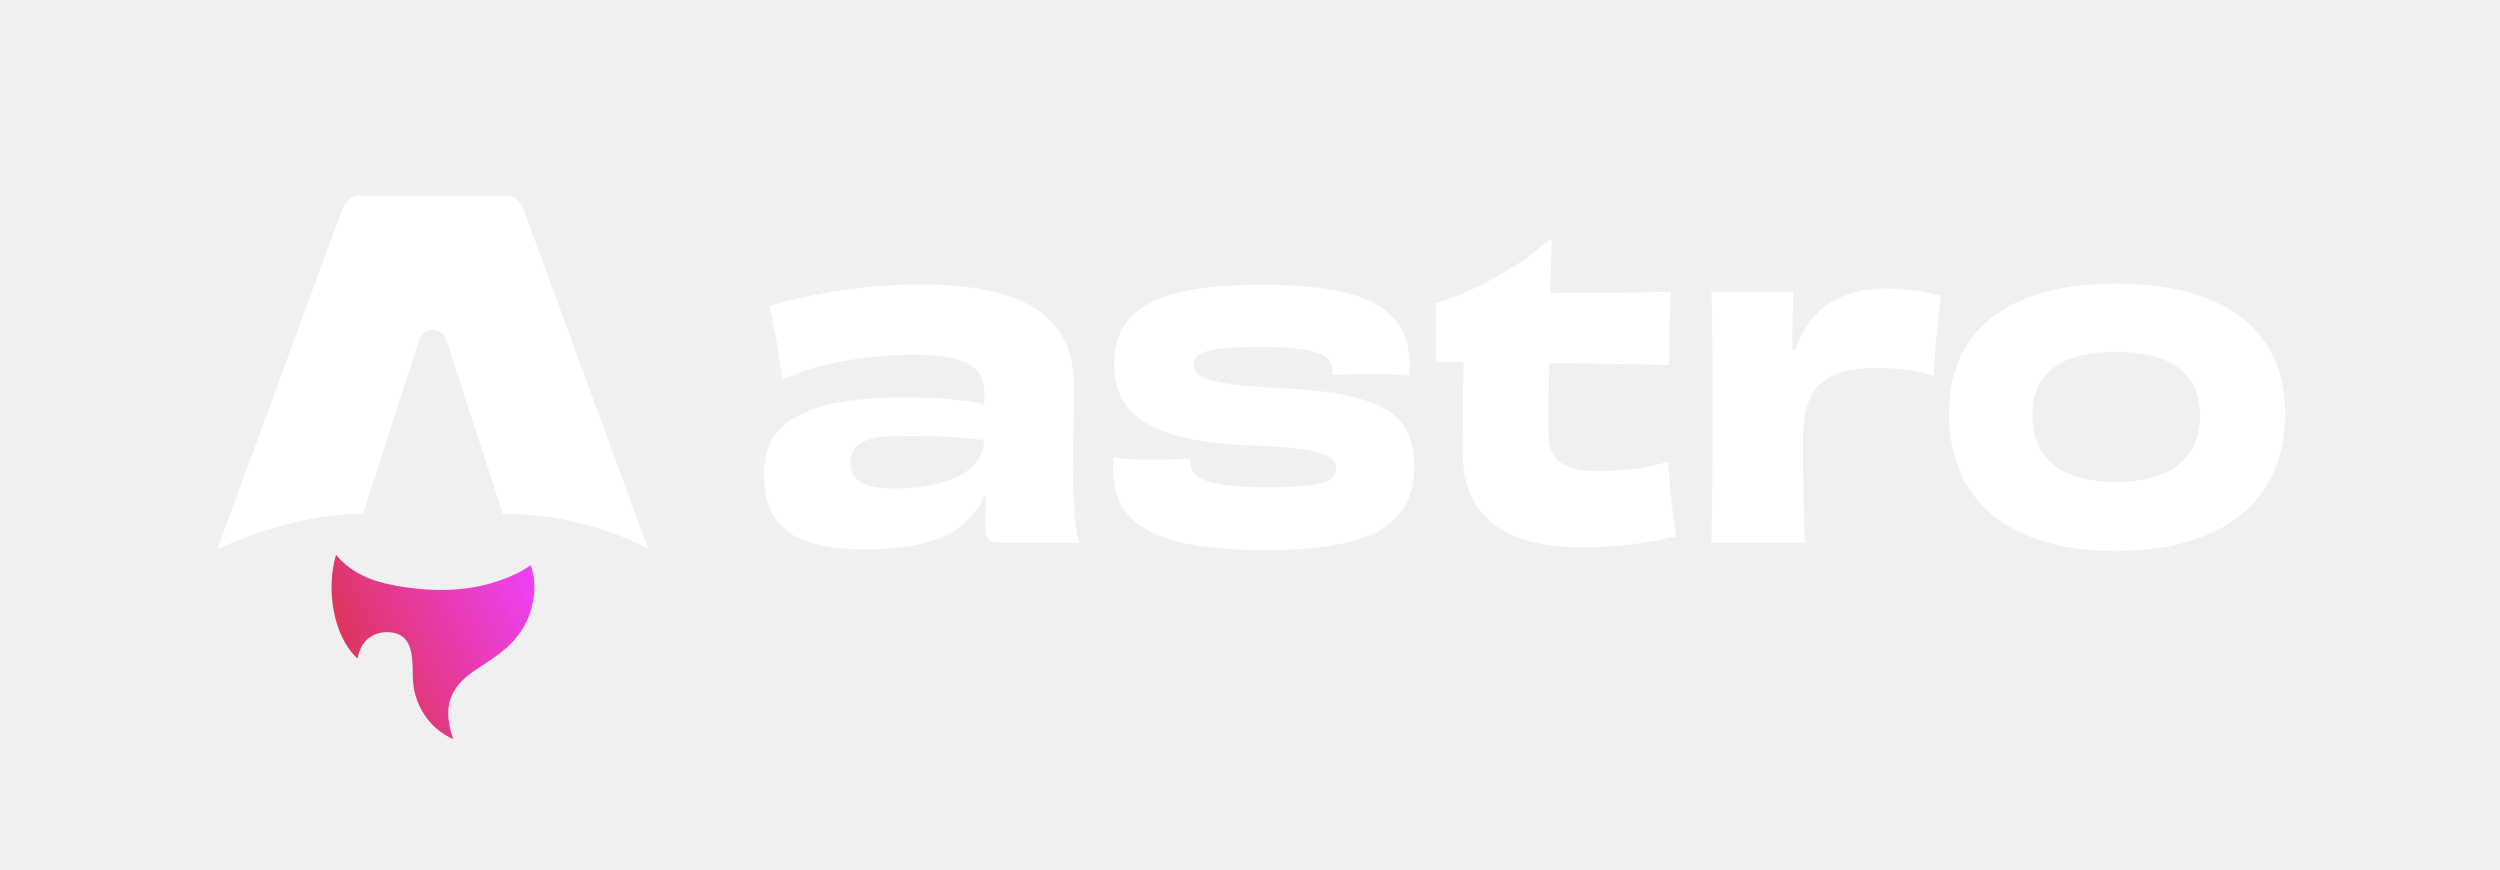
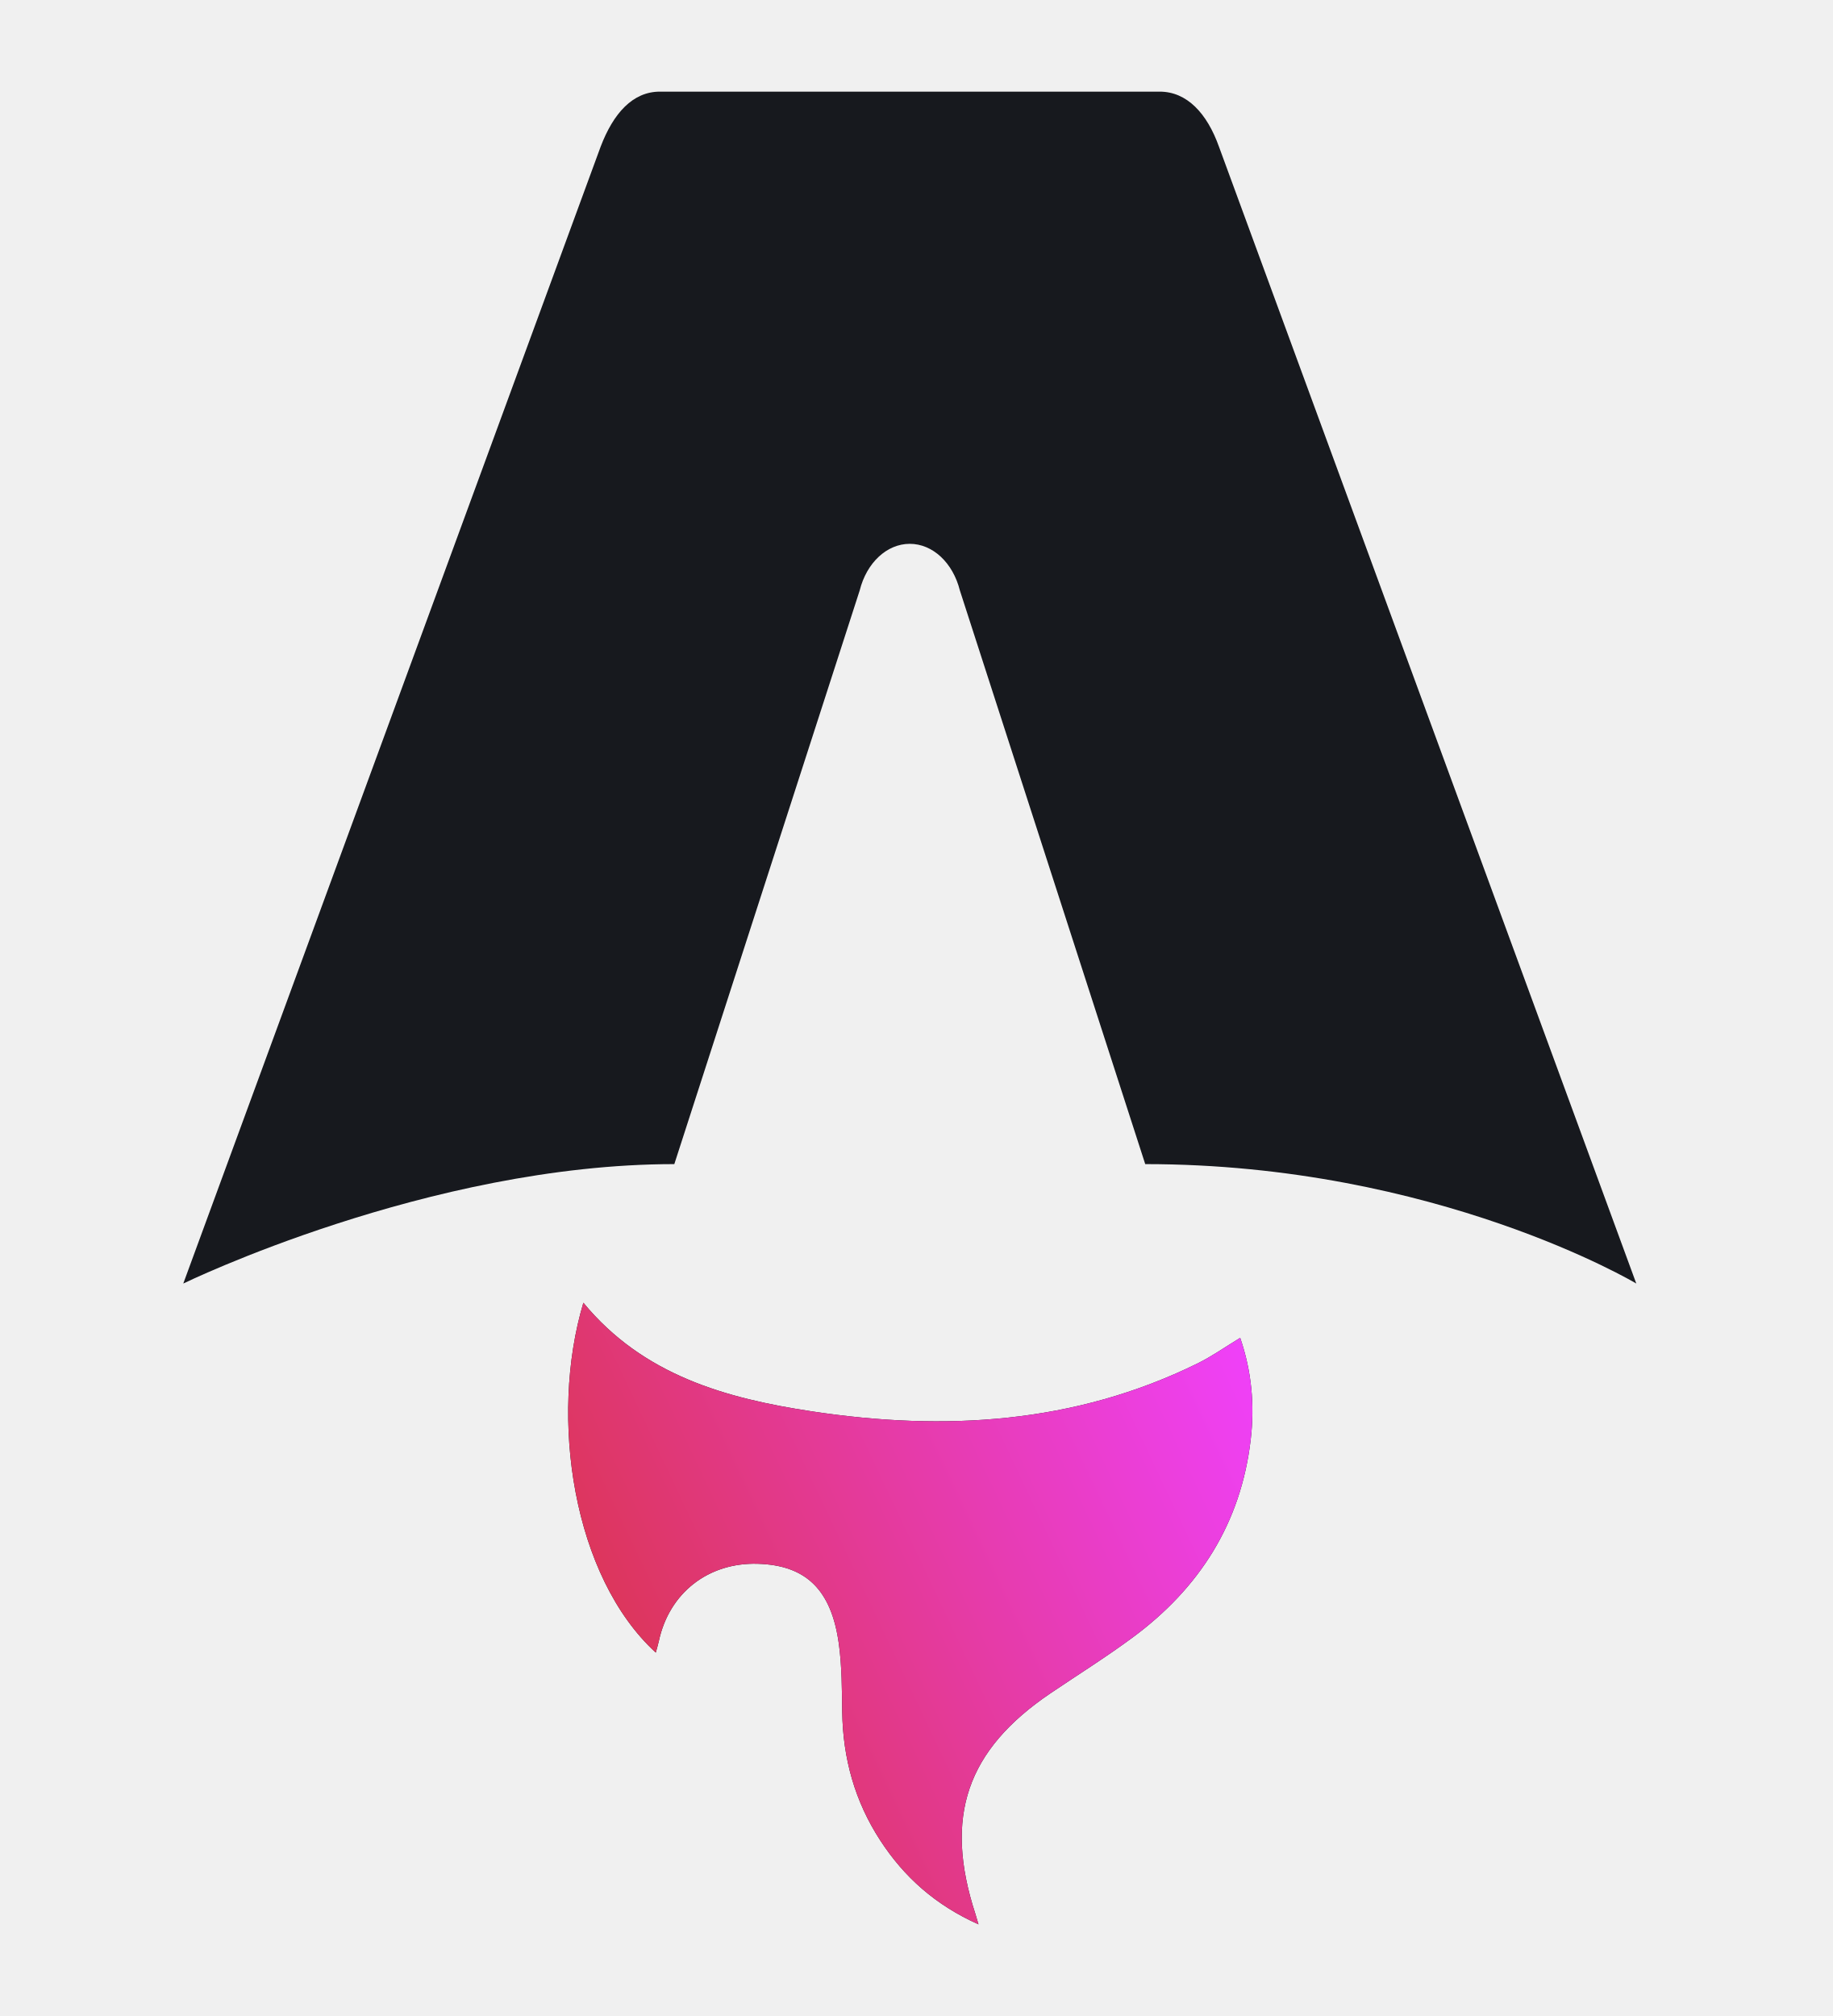
- <svg xmlns="http://www.w3.org/2000/svg" width="460" height="160" viewBox="0 0 460 160" fill="none">
-   <path d="M65.785 121.175C61.267 117.045 59.948 108.368 61.83 102.082C65.094 106.045 69.616 107.301 74.3 108.009C81.531 109.103 88.632 108.694 95.349 105.389C96.117 105.011 96.828 104.507 97.667 103.998C98.297 105.826 98.462 107.672 98.241 109.551C97.706 114.127 95.429 117.662 91.807 120.341C90.359 121.413 88.826 122.371 87.33 123.382C82.735 126.487 81.492 130.129 83.218 135.427C83.259 135.556 83.296 135.685 83.389 136C81.043 134.95 79.329 133.421 78.023 131.411C76.644 129.289 75.988 126.942 75.953 124.403C75.936 123.167 75.936 121.92 75.77 120.702C75.364 117.732 73.969 116.402 71.343 116.325C68.647 116.247 66.514 117.913 65.949 120.538C65.905 120.739 65.843 120.938 65.78 121.172L65.785 121.175Z" fill="white" />
+ <svg xmlns="http://www.w3.org/2000/svg" width="100" height="110" viewBox="30 31 100 110" fill="none">
+   <path d="M65.785 121.175C61.267 117.045 59.948 108.368 61.83 102.082C65.094 106.045 69.616 107.301 74.3 108.009C81.531 109.103 88.632 108.694 95.349 105.389C96.117 105.011 96.828 104.507 97.667 103.998C98.297 105.826 98.462 107.672 98.241 109.551C97.706 114.127 95.429 117.662 91.807 120.341C90.359 121.413 88.826 122.371 87.33 123.382C82.735 126.487 81.492 130.129 83.218 135.427C83.259 135.556 83.296 135.685 83.389 136C81.043 134.95 79.329 133.421 78.023 131.411C76.644 129.289 75.988 126.942 75.953 124.403C75.936 123.167 75.936 121.92 75.77 120.702C75.364 117.732 73.969 116.402 71.343 116.325C68.647 116.247 66.514 117.913 65.949 120.538C65.905 120.739 65.843 120.938 65.78 121.172L65.785 121.175Z" fill="#17191E" />
  <path d="M65.785 121.175C61.267 117.045 59.948 108.368 61.83 102.082C65.094 106.045 69.616 107.301 74.3 108.009C81.531 109.103 88.632 108.694 95.349 105.389C96.117 105.011 96.828 104.507 97.667 103.998C98.297 105.826 98.462 107.672 98.241 109.551C97.706 114.127 95.429 117.662 91.807 120.341C90.359 121.413 88.826 122.371 87.33 123.382C82.735 126.487 81.492 130.129 83.218 135.427C83.259 135.556 83.296 135.685 83.389 136C81.043 134.95 79.329 133.421 78.023 131.411C76.644 129.289 75.988 126.942 75.953 124.403C75.936 123.167 75.936 121.92 75.77 120.702C75.364 117.732 73.969 116.402 71.343 116.325C68.647 116.247 66.514 117.913 65.949 120.538C65.905 120.739 65.843 120.938 65.78 121.172L65.785 121.175Z" fill="url(#paint0_linear_1_33)" />
-   <path d="M40 101.034C40 101.034 53.377 94.518 66.792 94.518L76.907 63.215C77.285 61.702 78.391 60.673 79.639 60.673C80.888 60.673 81.993 61.702 82.372 63.215L92.486 94.518C108.374 94.518 119.279 101.034 119.279 101.034C119.279 101.034 96.556 39.133 96.511 39.009C95.859 37.179 94.758 36 93.274 36H66.007C64.523 36 63.466 37.179 62.77 39.009C62.721 39.131 40 101.034 40 101.034Z" fill="white" />
-   <path d="M181.043 81.123C181.043 86.608 174.22 89.884 164.773 89.884C158.624 89.884 156.45 88.36 156.45 85.16C156.45 81.808 159.149 80.209 165.297 80.209C170.846 80.209 175.569 80.285 181.043 80.97V81.123ZM181.118 74.342C177.744 73.581 172.645 73.123 166.572 73.123C148.877 73.123 140.555 77.314 140.555 87.065C140.555 97.198 146.253 101.083 159.449 101.083C170.621 101.083 178.193 98.264 180.968 91.331H181.417C181.342 93.007 181.268 94.683 181.268 95.978C181.268 99.559 181.867 99.864 184.791 99.864H198.587C197.837 97.731 197.388 91.712 197.388 86.532C197.388 80.97 197.612 76.78 197.612 71.143C197.612 59.639 190.715 52.325 169.121 52.325C159.824 52.325 149.477 53.925 141.605 56.287C142.354 59.41 143.404 65.734 143.929 69.847C150.752 66.648 160.424 65.276 167.922 65.276C178.268 65.276 181.118 67.638 181.118 72.438V74.342Z" fill="white" />
-   <path d="M218.971 84.322C217.097 84.551 214.547 84.551 211.923 84.551C209.149 84.551 206.6 84.475 204.875 84.246C204.875 84.856 204.8 85.541 204.8 86.151C204.8 95.674 211.024 101.235 232.917 101.235C253.535 101.235 260.208 95.75 260.208 86.075C260.208 76.933 255.785 72.438 236.216 71.447C220.995 70.762 219.646 69.086 219.646 67.181C219.646 64.972 221.595 63.829 231.792 63.829C242.364 63.829 245.213 65.276 245.213 68.324V69.009C246.713 68.933 249.412 68.857 252.186 68.857C254.81 68.857 257.659 68.933 259.309 69.086C259.309 68.4 259.384 67.79 259.384 67.257C259.384 56.058 250.086 52.401 232.092 52.401C211.848 52.401 205.025 57.353 205.025 67.029C205.025 75.714 210.499 81.123 229.918 81.961C244.238 82.418 245.813 84.018 245.813 86.227C245.813 88.589 243.489 89.655 233.442 89.655C221.895 89.655 218.971 88.055 218.971 84.779V84.322Z" fill="white" />
-   <path d="M284.955 44.173C279.482 49.278 269.66 54.382 264.187 55.753C264.262 58.572 264.262 63.753 264.262 66.572L269.285 66.648C269.21 72.057 269.135 78.609 269.135 82.951C269.135 93.084 274.458 100.702 291.028 100.702C298.001 100.702 302.65 99.94 308.423 98.721C307.823 94.988 307.148 89.274 306.923 84.932C303.475 86.075 299.126 86.684 294.327 86.684C287.654 86.684 284.955 84.856 284.955 79.599C284.955 75.028 284.955 70.762 285.03 66.8C293.578 66.876 302.125 67.029 307.148 67.181C307.073 63.219 307.223 57.506 307.448 53.696C300.176 53.849 292.003 53.925 285.255 53.925C285.33 50.573 285.405 47.373 285.48 44.173H284.955Z" fill="white" />
-   <path d="M329.736 64.286C329.811 60.324 329.886 56.972 329.961 53.696H314.89C315.115 60.248 315.115 66.953 315.115 76.78C315.115 86.608 315.04 93.388 314.89 99.864H332.135C331.835 95.293 331.76 87.598 331.76 81.046C331.76 70.686 335.959 67.714 345.481 67.714C349.905 67.714 353.054 68.248 355.828 69.238C355.903 65.353 356.653 57.81 357.102 54.458C354.253 53.62 351.104 53.087 347.28 53.087C339.108 53.011 333.11 56.363 330.336 64.362L329.736 64.286Z" fill="white" />
-   <path d="M404.808 76.475C404.808 84.779 398.81 88.665 389.363 88.665C379.991 88.665 373.993 85.008 373.993 76.475C373.993 67.943 380.066 64.743 389.363 64.743C398.735 64.743 404.808 68.171 404.808 76.475ZM420.478 76.094C420.478 59.563 407.582 52.173 389.363 52.173C371.069 52.173 358.623 59.563 358.623 76.094C358.623 92.55 370.244 101.388 389.288 101.388C408.482 101.388 420.478 92.55 420.478 76.094Z" fill="white" />
+   <path d="M40 101.034C40 101.034 53.377 94.518 66.792 94.518L76.907 63.215C77.285 61.702 78.391 60.673 79.639 60.673C80.888 60.673 81.993 61.702 82.372 63.215L92.486 94.518C108.374 94.518 119.279 101.034 119.279 101.034C119.279 101.034 96.556 39.133 96.511 39.009C95.859 37.179 94.758 36 93.274 36H66.007C64.523 36 63.466 37.179 62.77 39.009C62.721 39.131 40 101.034 40 101.034Z" fill="#17191E" />
  <defs>
    <linearGradient id="paint0_linear_1_33" x1="61" y1="136" x2="104.622" y2="115.39" gradientUnits="userSpaceOnUse">
      <stop stop-color="#D83333" />
      <stop offset="1" stop-color="#F041FF" />
    </linearGradient>
  </defs>
</svg>
